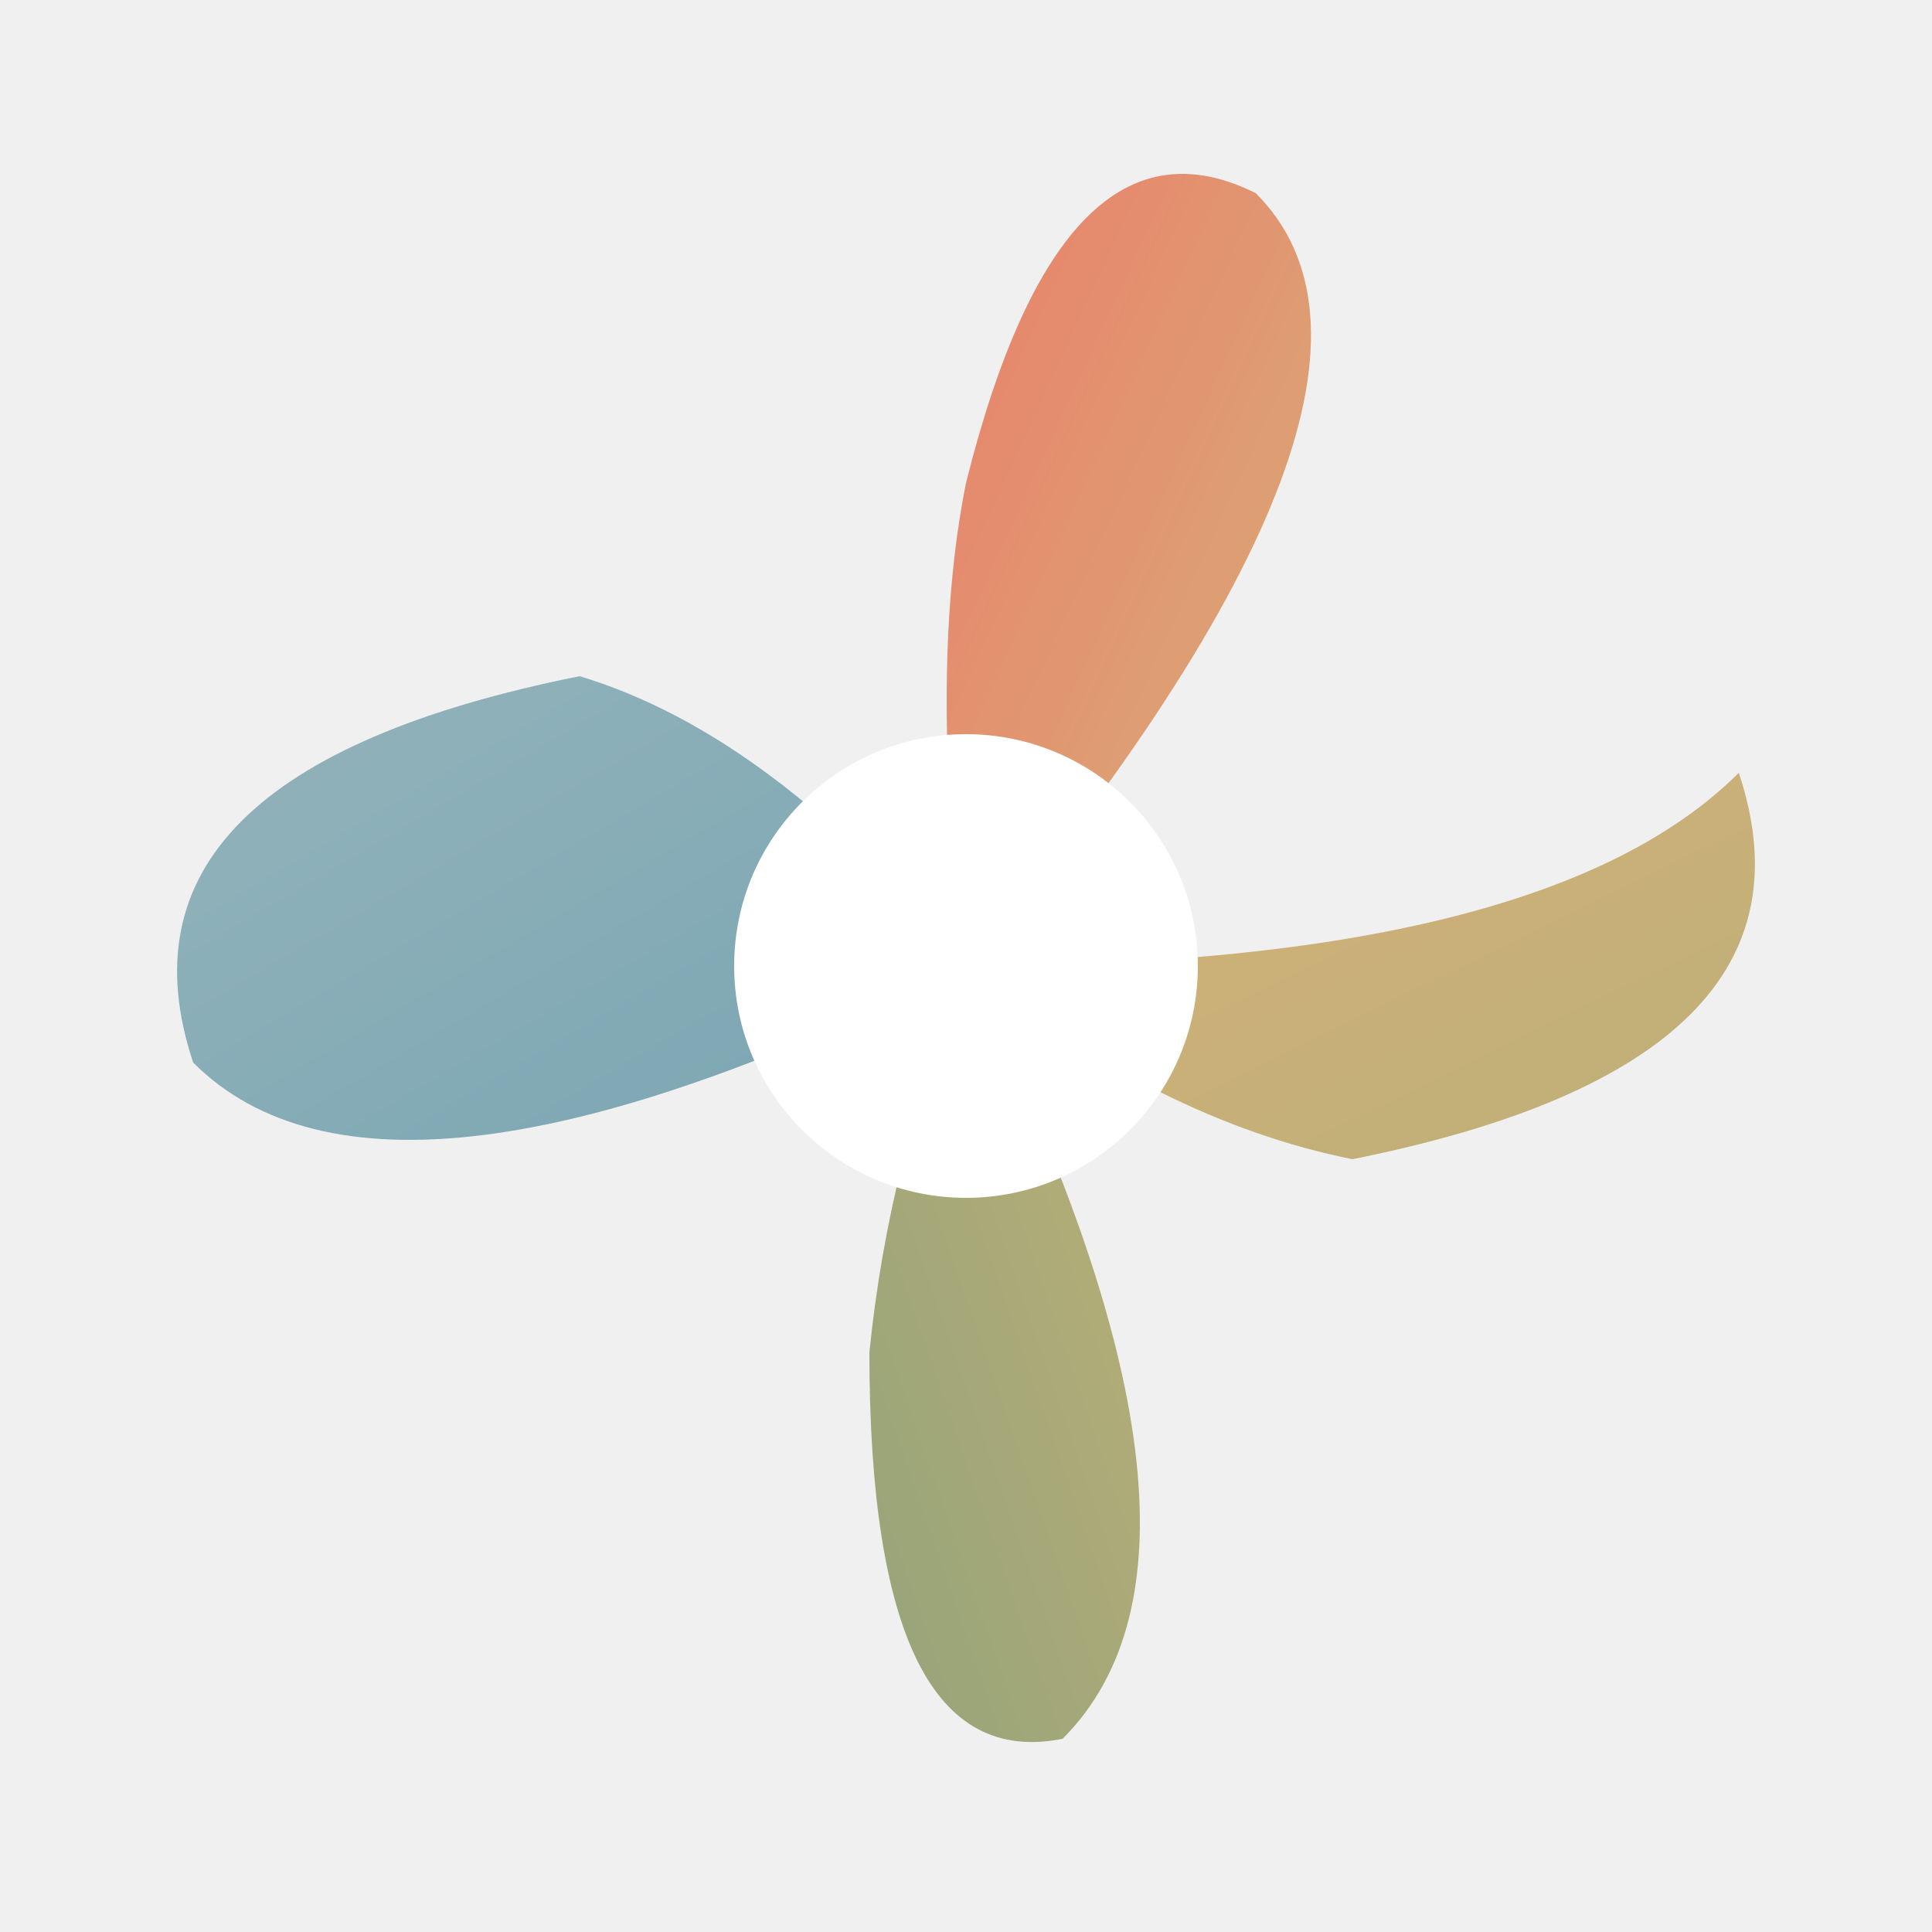
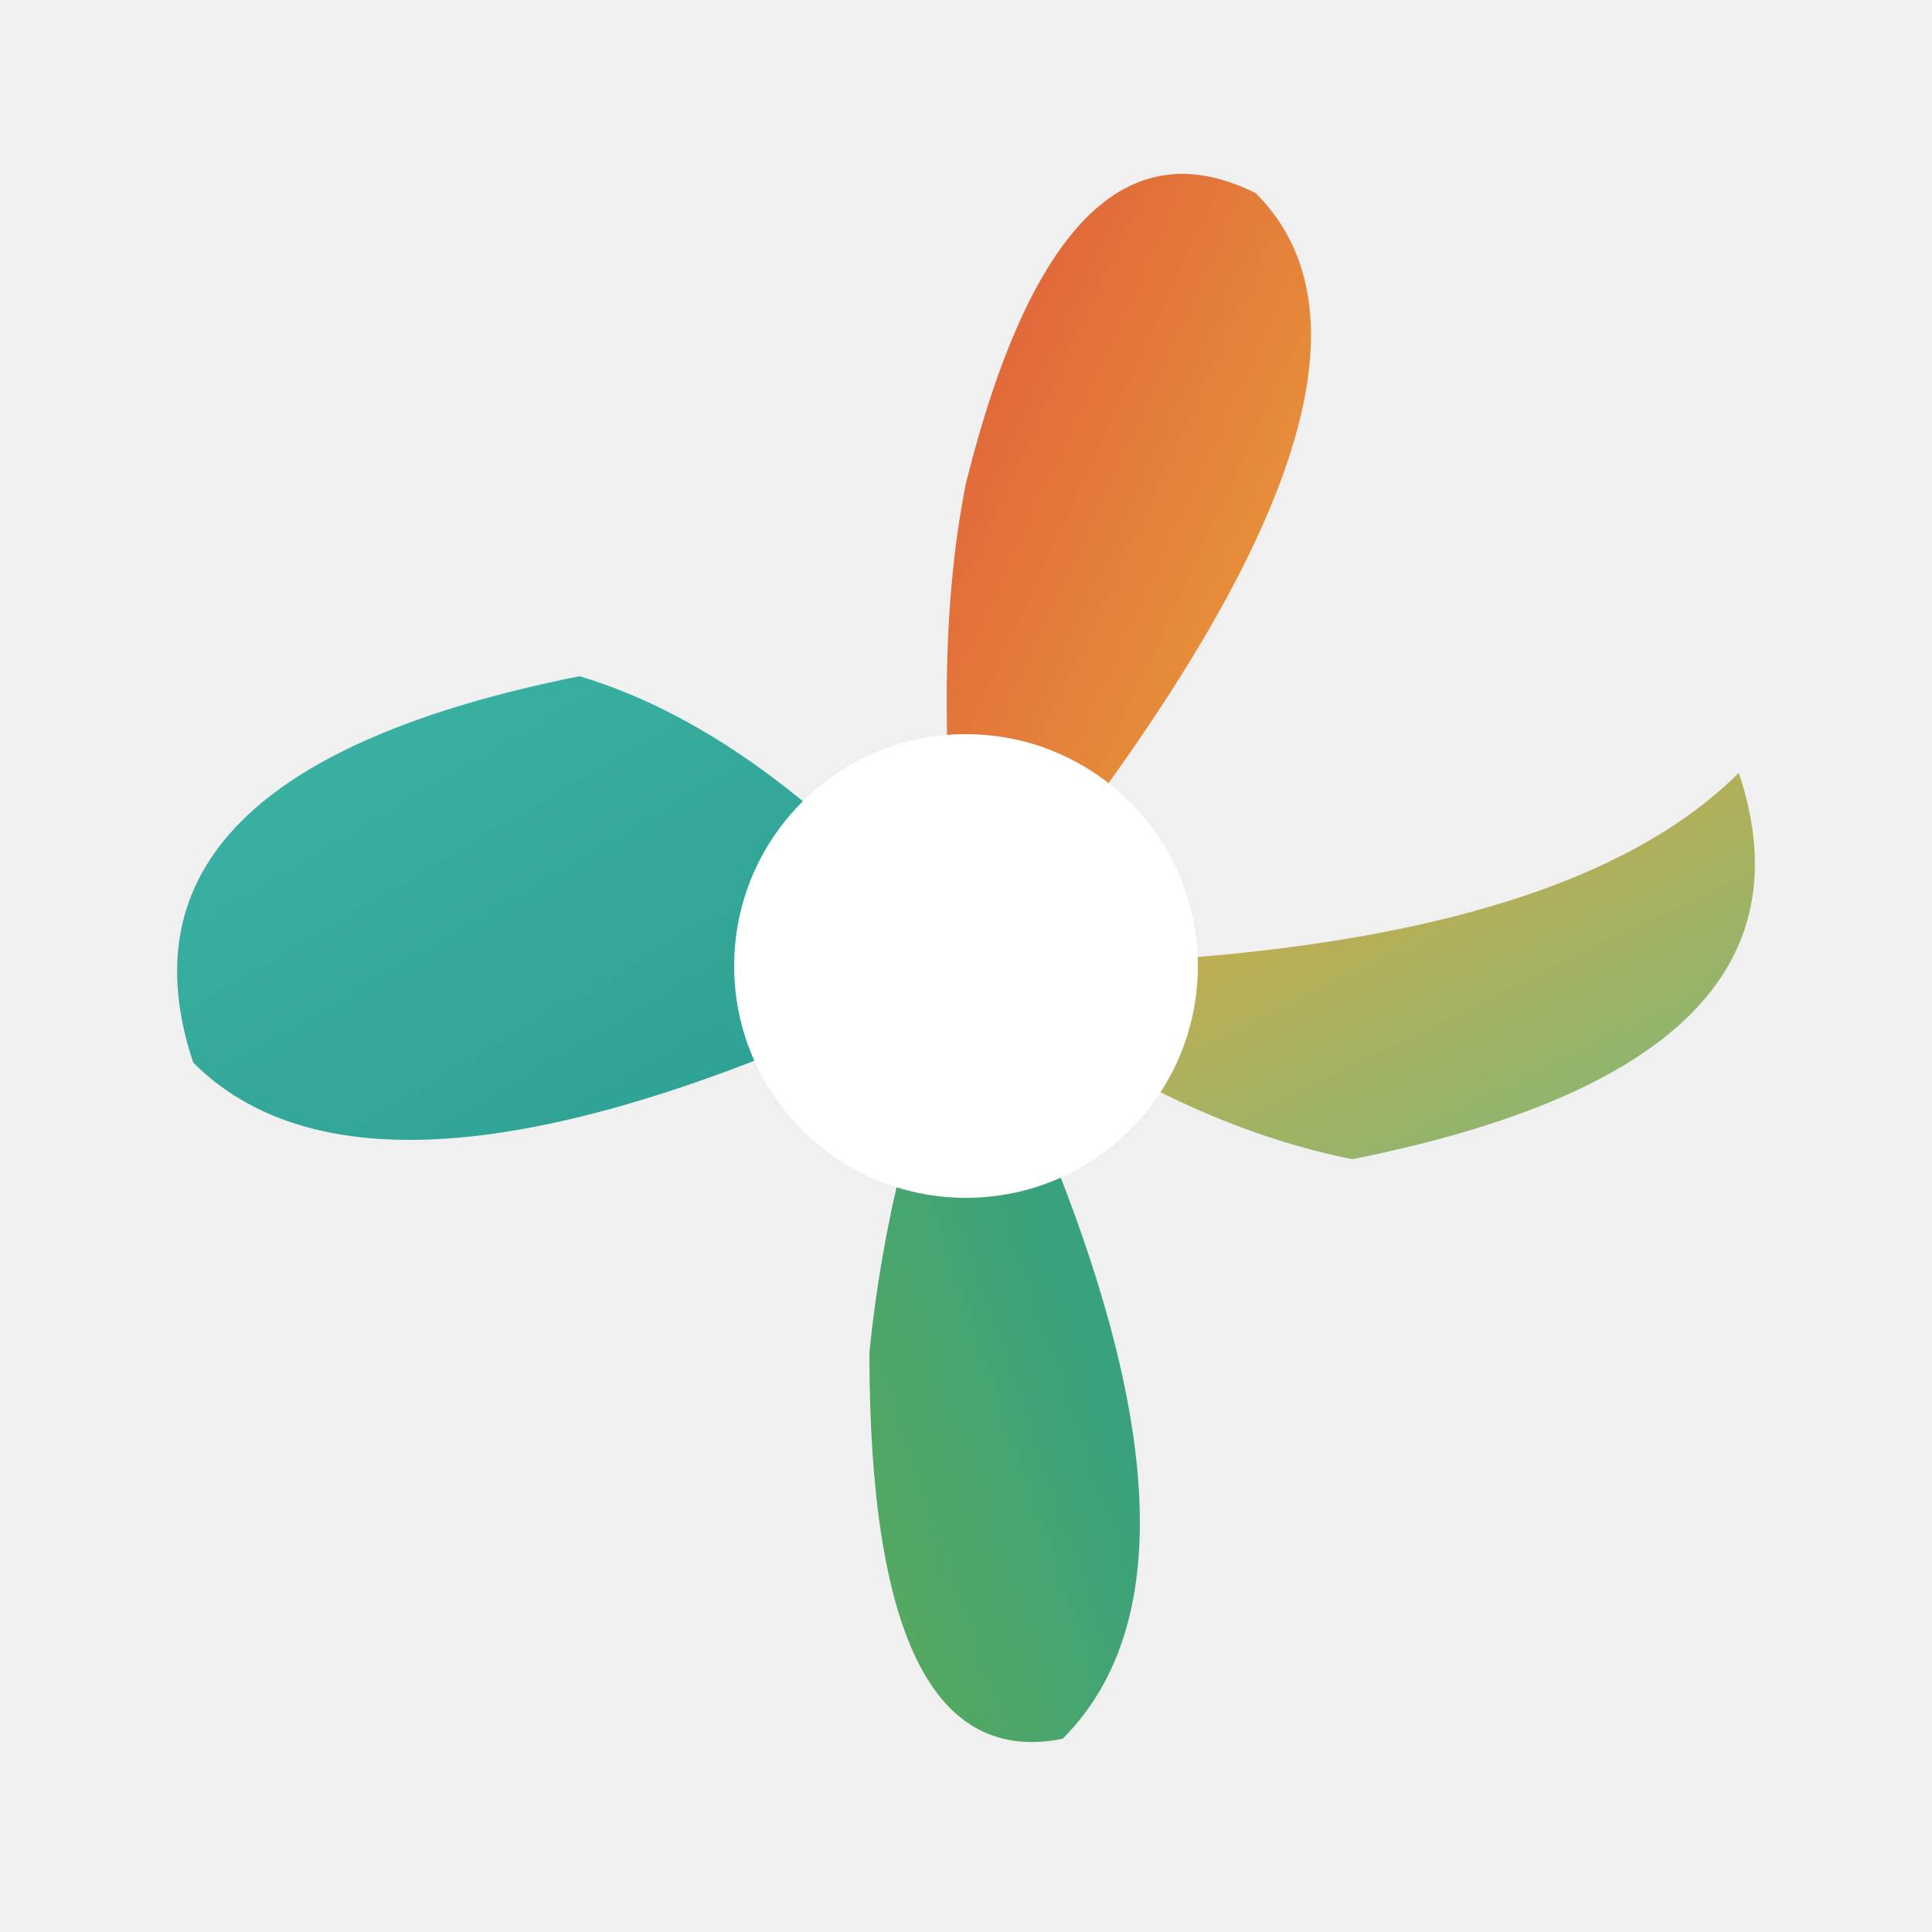
<svg xmlns="http://www.w3.org/2000/svg" viewBox="0 0 100 100">
  <defs>
    <linearGradient id="coralGrad" x1="0%" y1="0%" x2="100%" y2="100%">
-       <stop offset="0%" style="stop-color:#E8735C" />
-       <stop offset="100%" style="stop-color:#D4A86A" />
+       <stop offset="0%" style="stop-color:#E05A3A" />
+       <stop offset="100%" style="stop-color:#E9A83A" />
    </linearGradient>
    <linearGradient id="amberGrad" x1="0%" y1="0%" x2="100%" y2="100%">
-       <stop offset="0%" style="stop-color:#D4A86A" />
-       <stop offset="100%" style="stop-color:#B5A86A" />
+       <stop offset="0%" style="stop-color:#E9A83A" />
+       <stop offset="100%" style="stop-color:#7AB87A" />
    </linearGradient>
-     <linearGradient id="oliveGrad" x1="0%" y1="100%" x2="100%" y2="0%">
-       <stop offset="0%" style="stop-color:#8A9A6B" />
-       <stop offset="100%" style="stop-color:#B5A86A" />
+     <linearGradient id="greenGrad" x1="0%" y1="100%" x2="100%" y2="0%">
+       <stop offset="0%" style="stop-color:#5AAA5A" />
+       <stop offset="100%" style="stop-color:#2A9D8F" />
    </linearGradient>
    <linearGradient id="tealGrad" x1="100%" y1="100%" x2="0%" y2="0%">
-       <stop offset="0%" style="stop-color:#6B9DAB" />
-       <stop offset="100%" style="stop-color:#8AACB5" />
+       <stop offset="0%" style="stop-color:#2A9D8F" />
+       <stop offset="100%" style="stop-color:#3DB4A6" />
    </linearGradient>
  </defs>
-   <path d="M50 50 Q75 20 65 10 Q55 5 50 25 Q48 35 50 50" fill="url(#coralGrad)" opacity="0.9" />
-   <path d="M50 50 Q80 50 90 40 Q95 55 70 60 Q60 58 50 50" fill="url(#amberGrad)" opacity="0.9" />
-   <path d="M50 50 Q65 80 55 90 Q45 92 45 70 Q46 60 50 50" fill="url(#oliveGrad)" opacity="0.9" />
-   <path d="M50 50 Q20 65 10 55 Q5 40 30 35 Q40 38 50 50" fill="url(#tealGrad)" opacity="0.9" />
+   <path d="M50 50 Q75 20 65 10 Q55 5 50 25 Q48 35 50 50" fill="url(#coralGrad)" />
+   <path d="M50 50 Q80 50 90 40 Q95 55 70 60 Q60 58 50 50" fill="url(#amberGrad)" />
+   <path d="M50 50 Q65 80 55 90 Q45 92 45 70 Q46 60 50 50" fill="url(#greenGrad)" />
+   <path d="M50 50 Q20 65 10 55 Q5 40 30 35 Q40 38 50 50" fill="url(#tealGrad)" />
  <circle cx="50" cy="50" r="12" fill="white" />
</svg>
